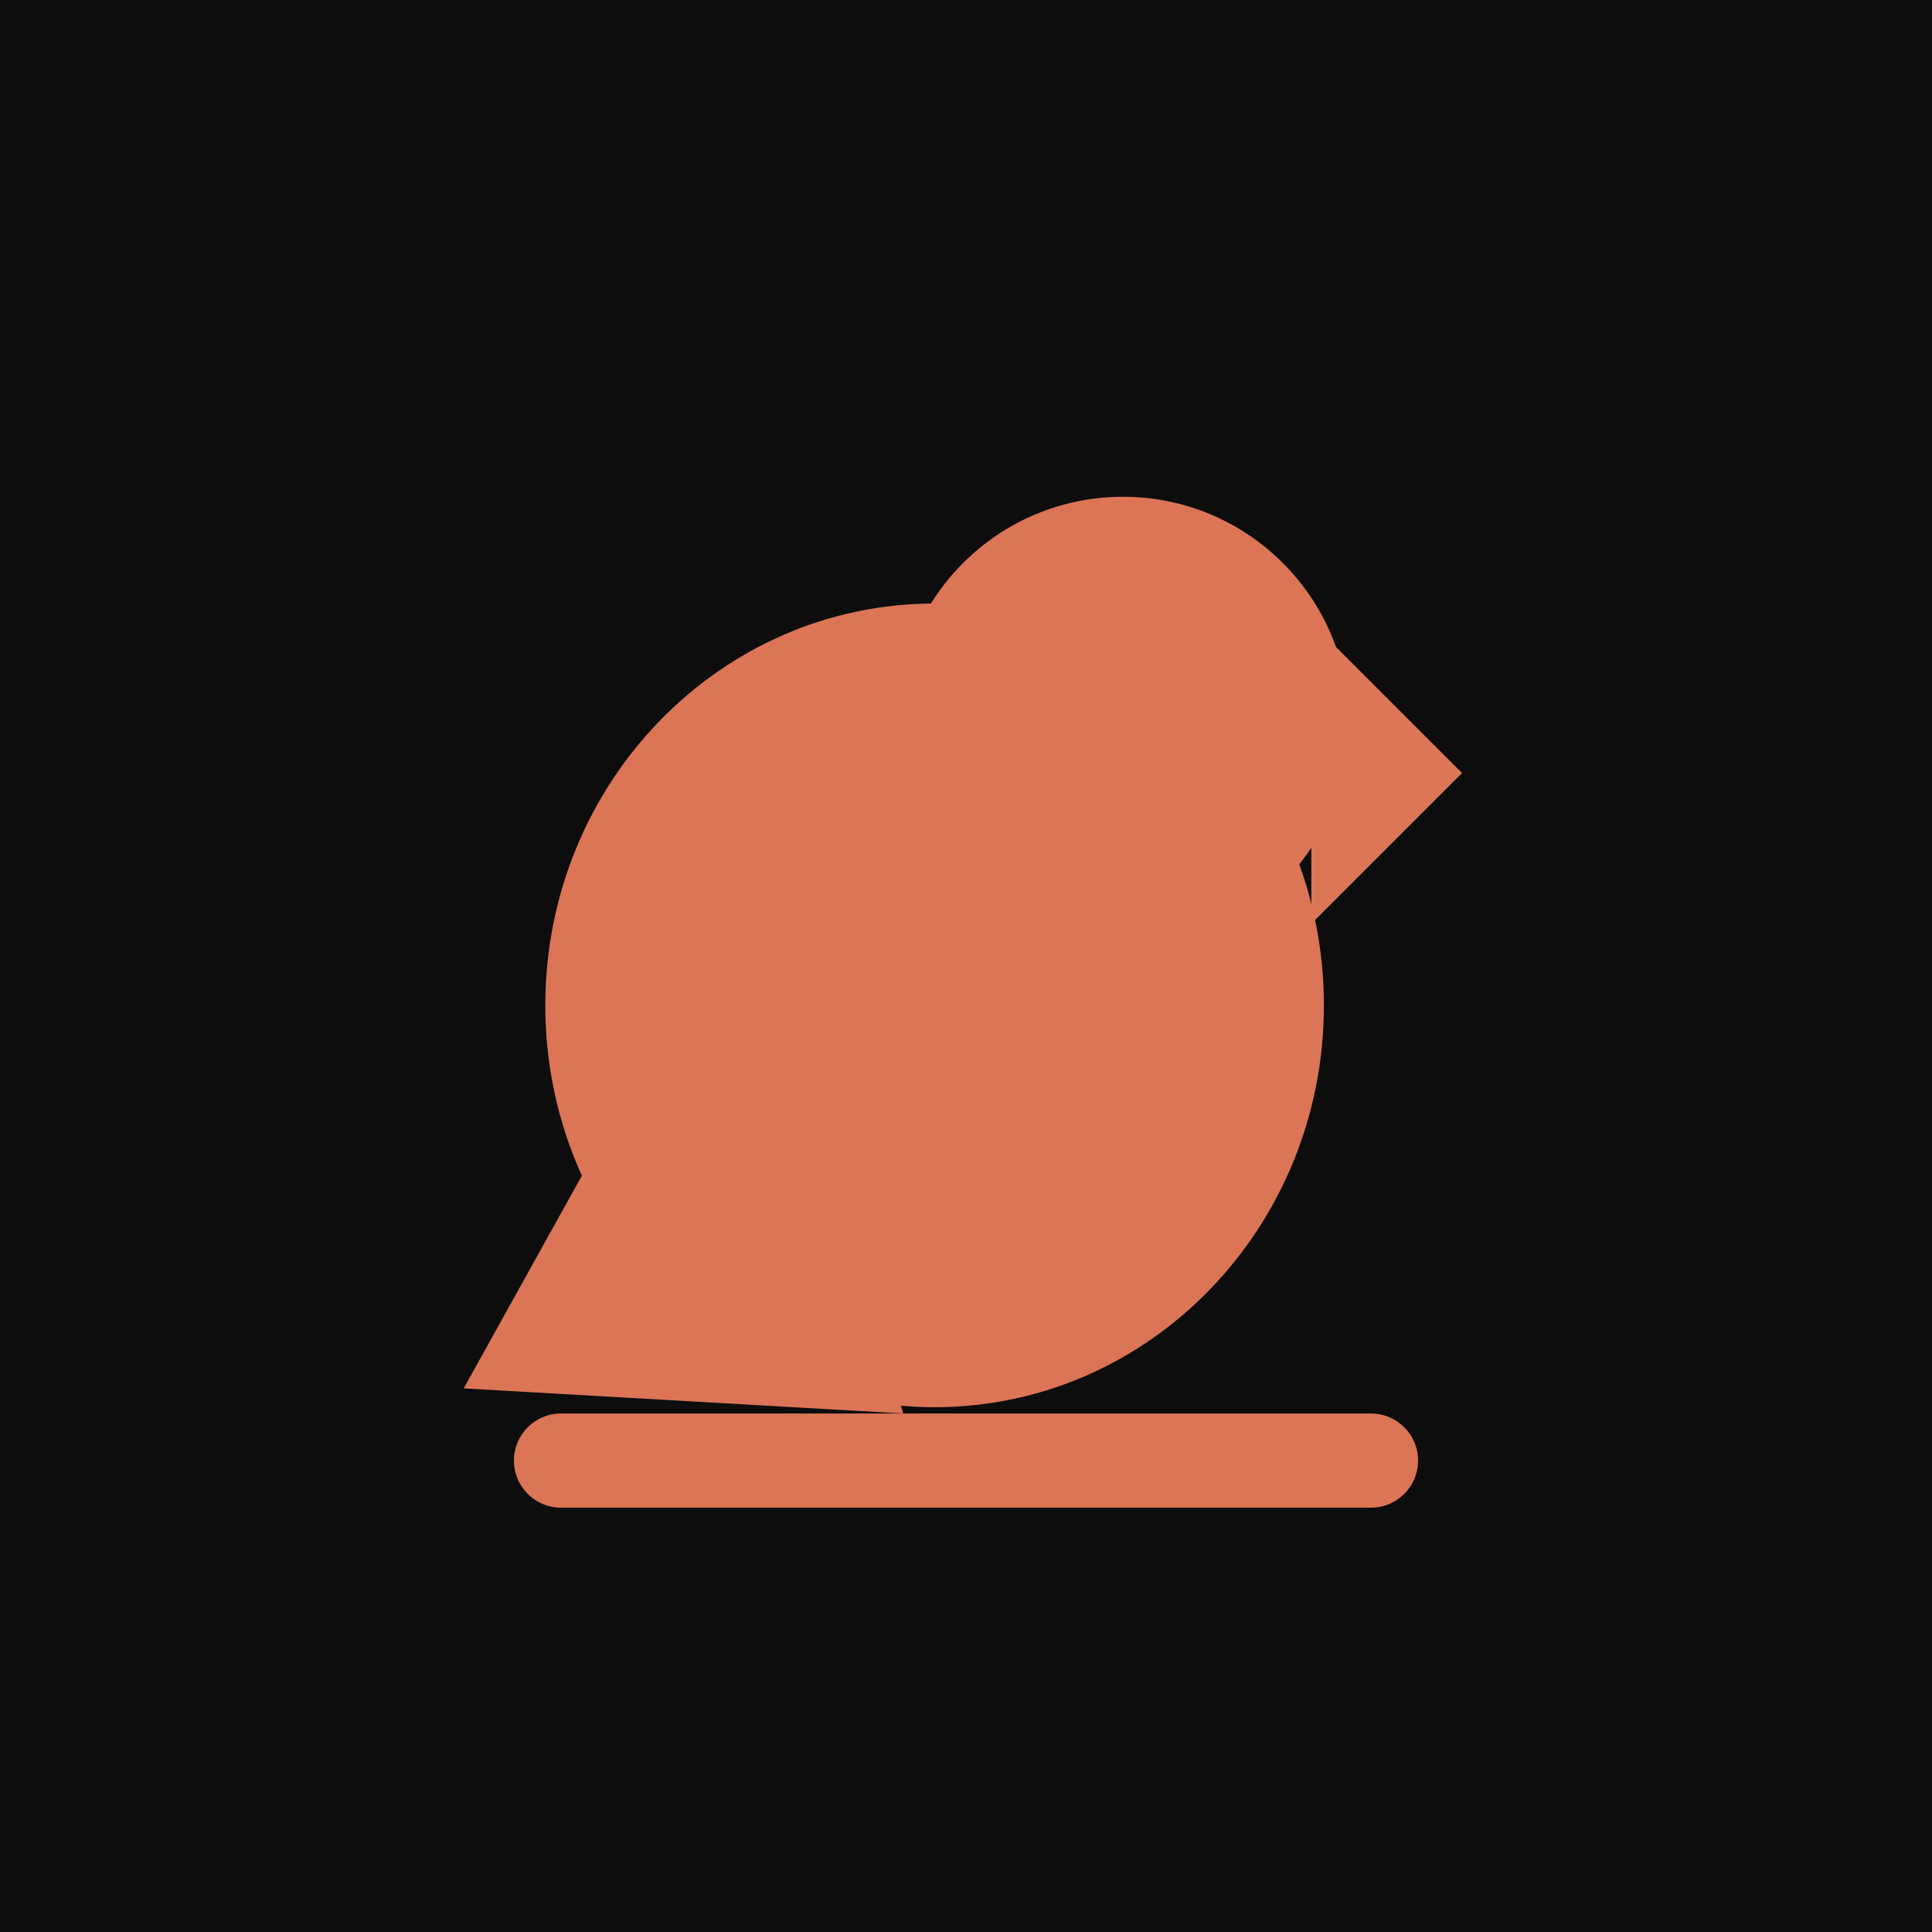
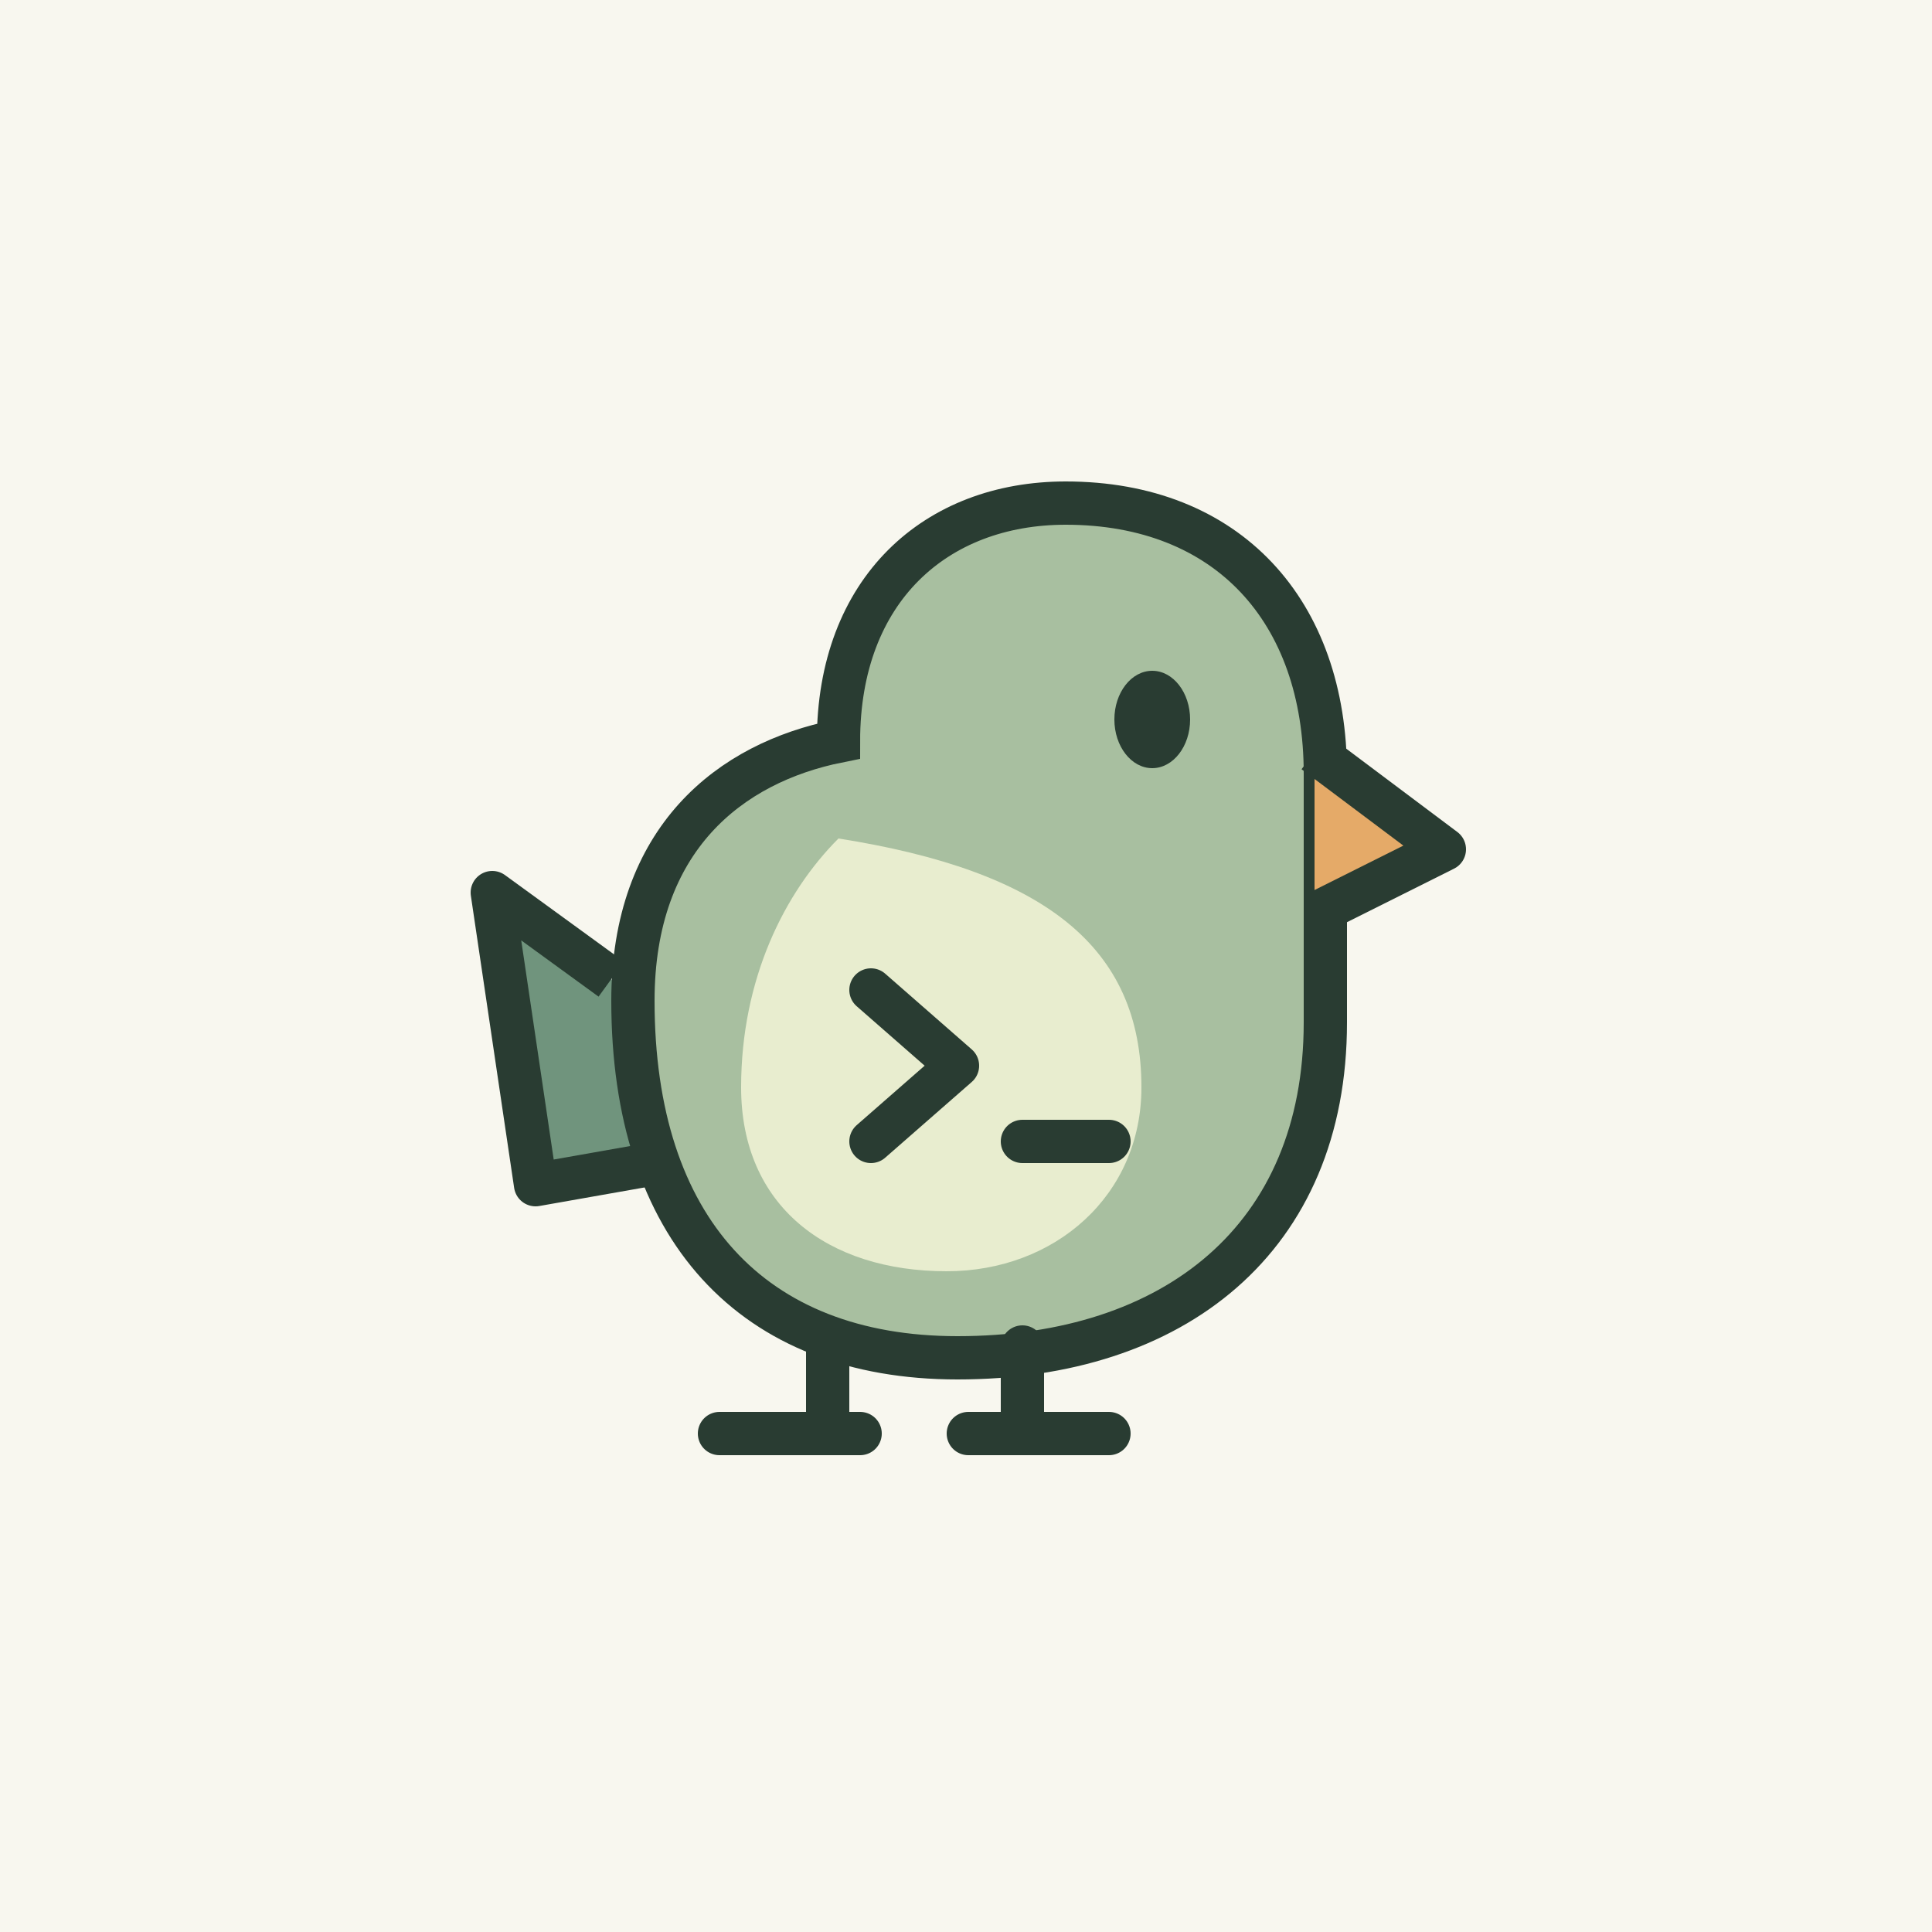
- <svg xmlns="http://www.w3.org/2000/svg" viewBox="0 0 24 24">
-   <rect width="24" height="24" fill="#0d0d0d" />
-   <g fill="#db7556" transform="translate(12 12.45) scale(0.78) translate(-12 -12.45)">
-     <ellipse cx="11.5" cy="12.5" rx="6.2" ry="6.4" />
-     <circle cx="14.5" cy="8" r="3.6" />
-     <polygon points="17.5,6.4 19.9,8.8 17.5,11.2" />
-     <polygon points="8.5,10.5 4.0,18.6 11.0,19.0" />
-     <rect x="4.8" y="19" width="14.4" height="1.5" rx="0.75" />
+ <svg xmlns="http://www.w3.org/2000/svg" viewBox="0 0 100 100" fill="none">
+   <rect width="100" height="100" fill="#f8f7ef" />
+   <g transform="translate(21 21) scale(.56)">
+     <path d="M19 53 8 45l4 27 17-3" fill="#70947d" stroke="#293c32" stroke-width="4" stroke-linejoin="round" />
+     <path d="M21 55c0-15 9-22 19-24 0-14 9-22 21-22 15 0 24 10 24 25v23c0 20-14 31-34 31-19 0-30-12-30-33Z" fill="#a8bfa0" stroke="#293c32" stroke-width="4" />
+     <path d="m84 32 12 9-12 6" fill="#e5aa68" stroke="#293c32" stroke-width="4" stroke-linejoin="round" />
+     <path d="M40 40c-5 5-9 13-9 23 0 11 8 17 19 17 10 0 18-7 18-17 0-13-9-20-28-23Z" fill="#e8edcf" />
+     <path d="m43 54 8 7-8 7m14 0h8" stroke="#293c32" stroke-width="4" stroke-linecap="round" stroke-linejoin="round" />
+     <ellipse cx="69" cy="29" rx="3.5" ry="4.5" fill="#293c32" />
+     <path d="M39 87v7m18-7v7M29 95h13m10 0h13" stroke="#293c32" stroke-width="4" stroke-linecap="round" />
  </g>
</svg>
